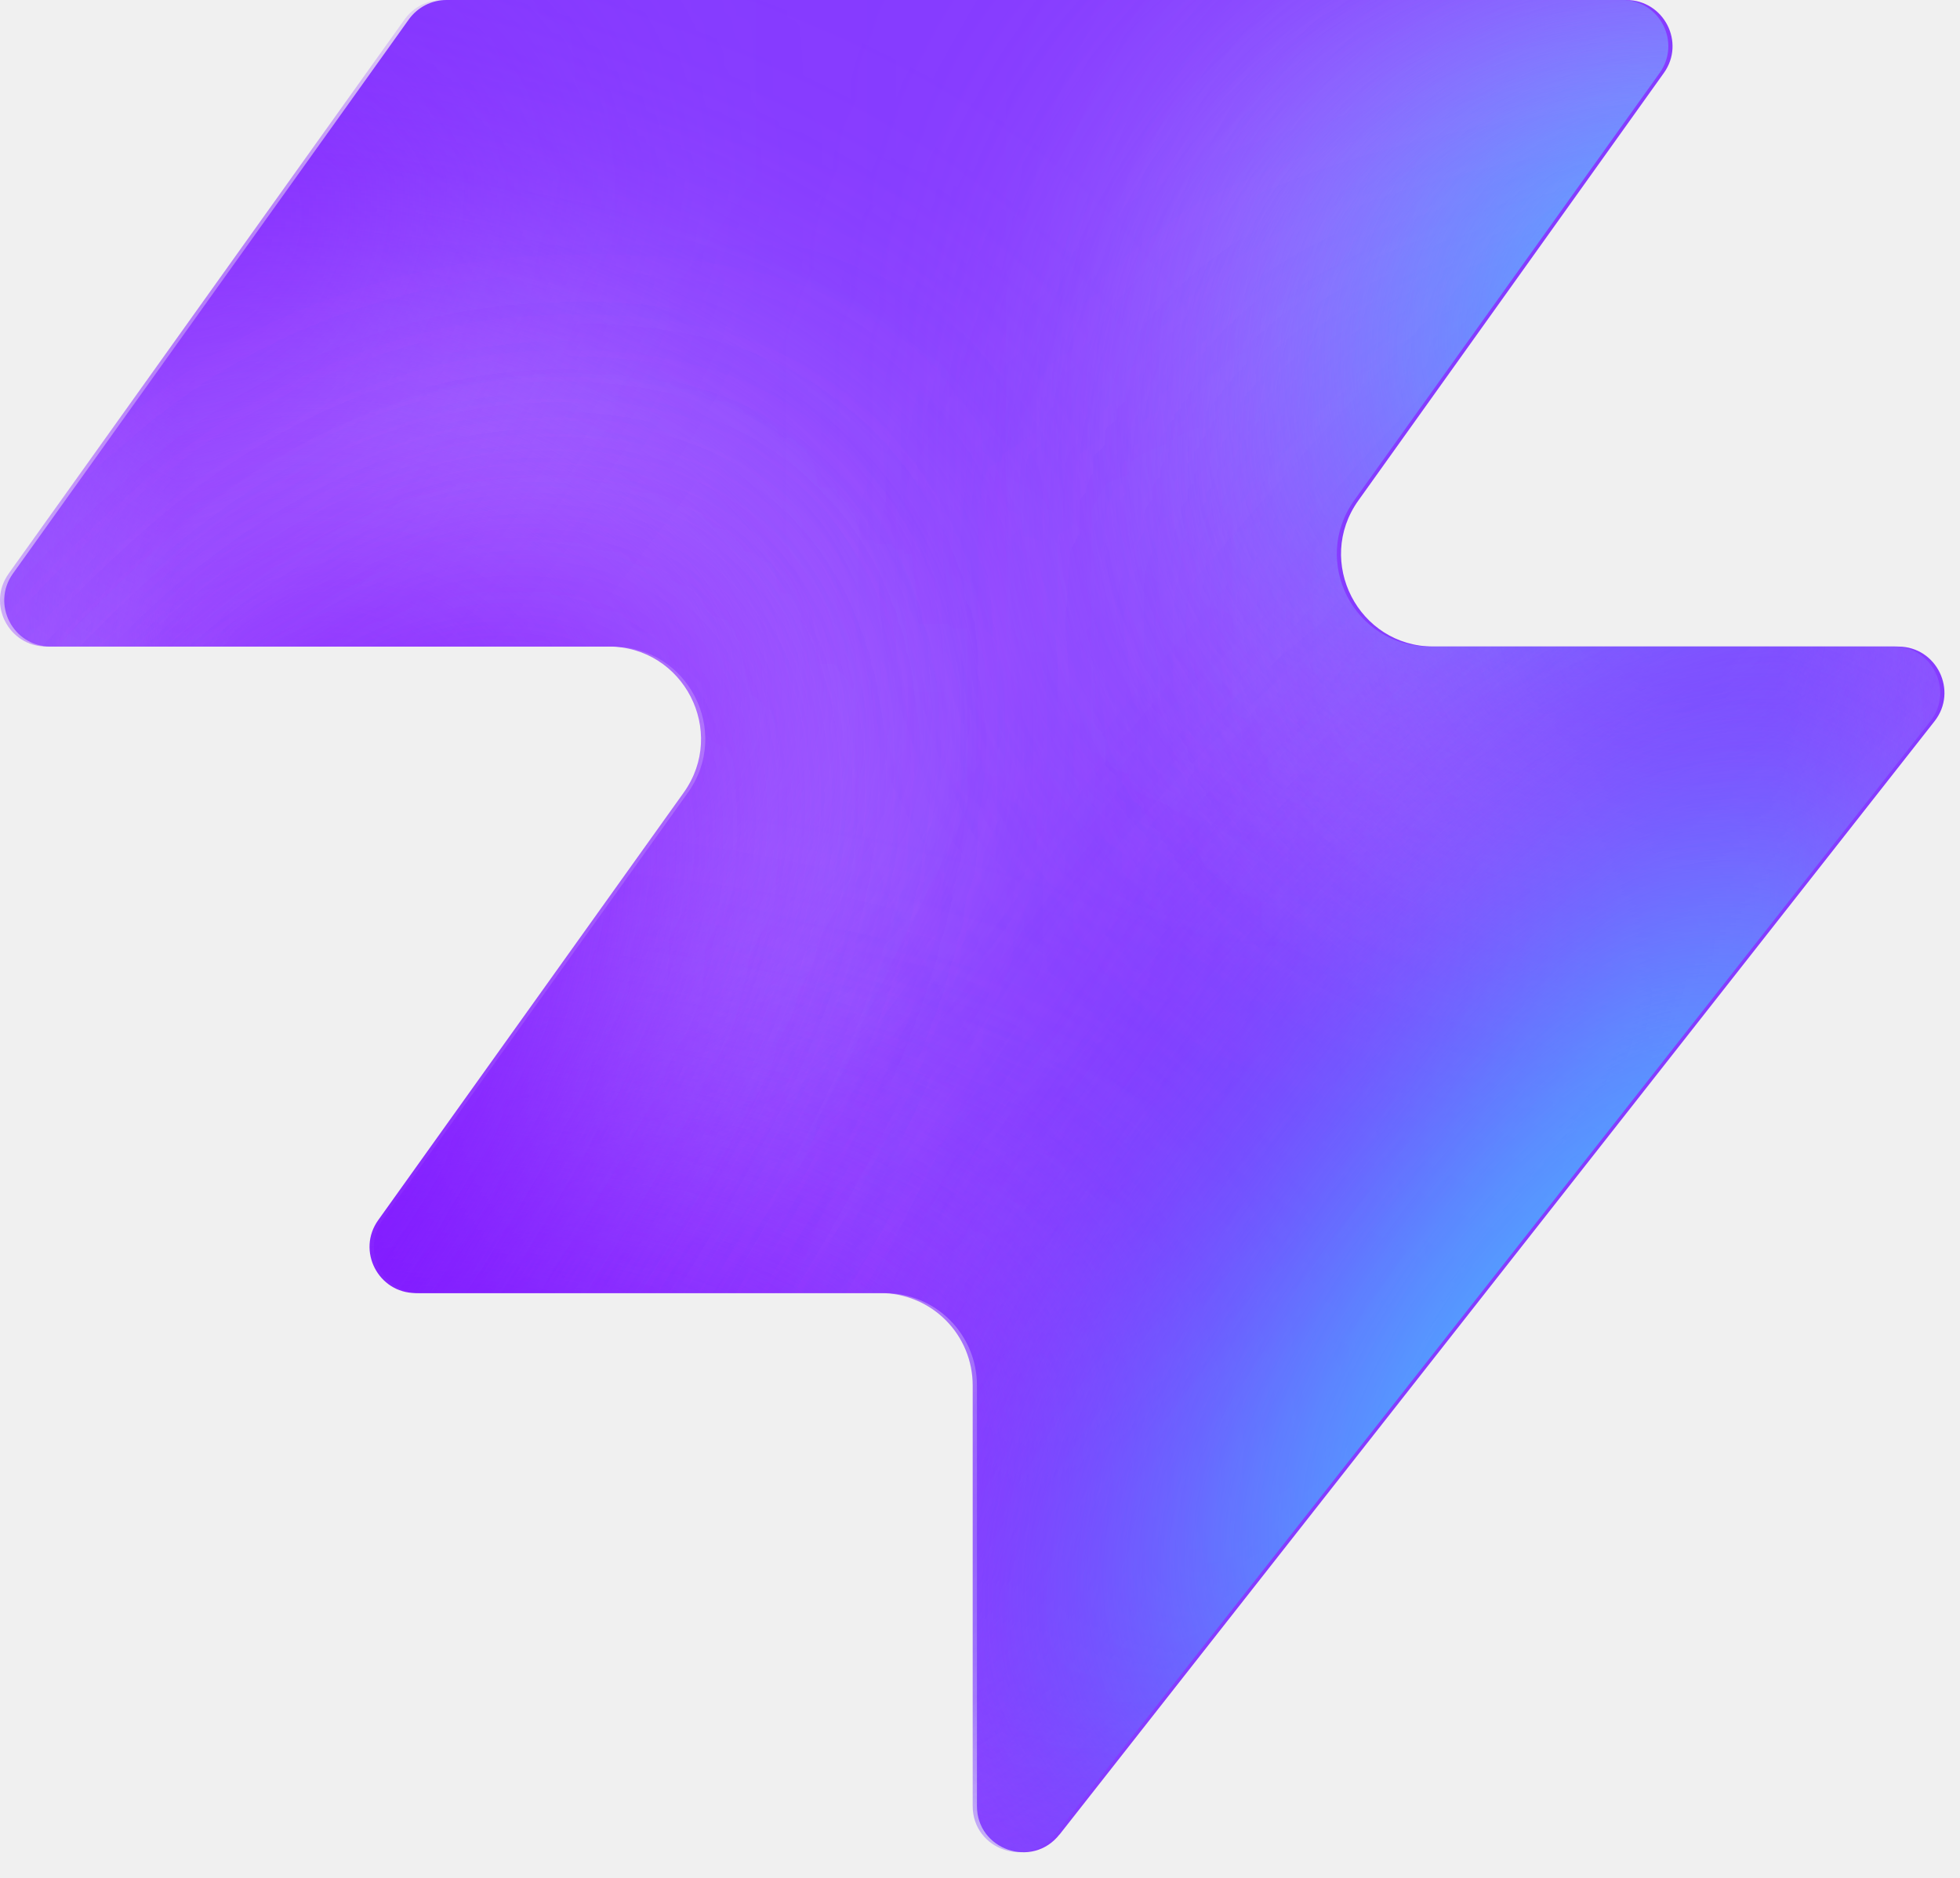
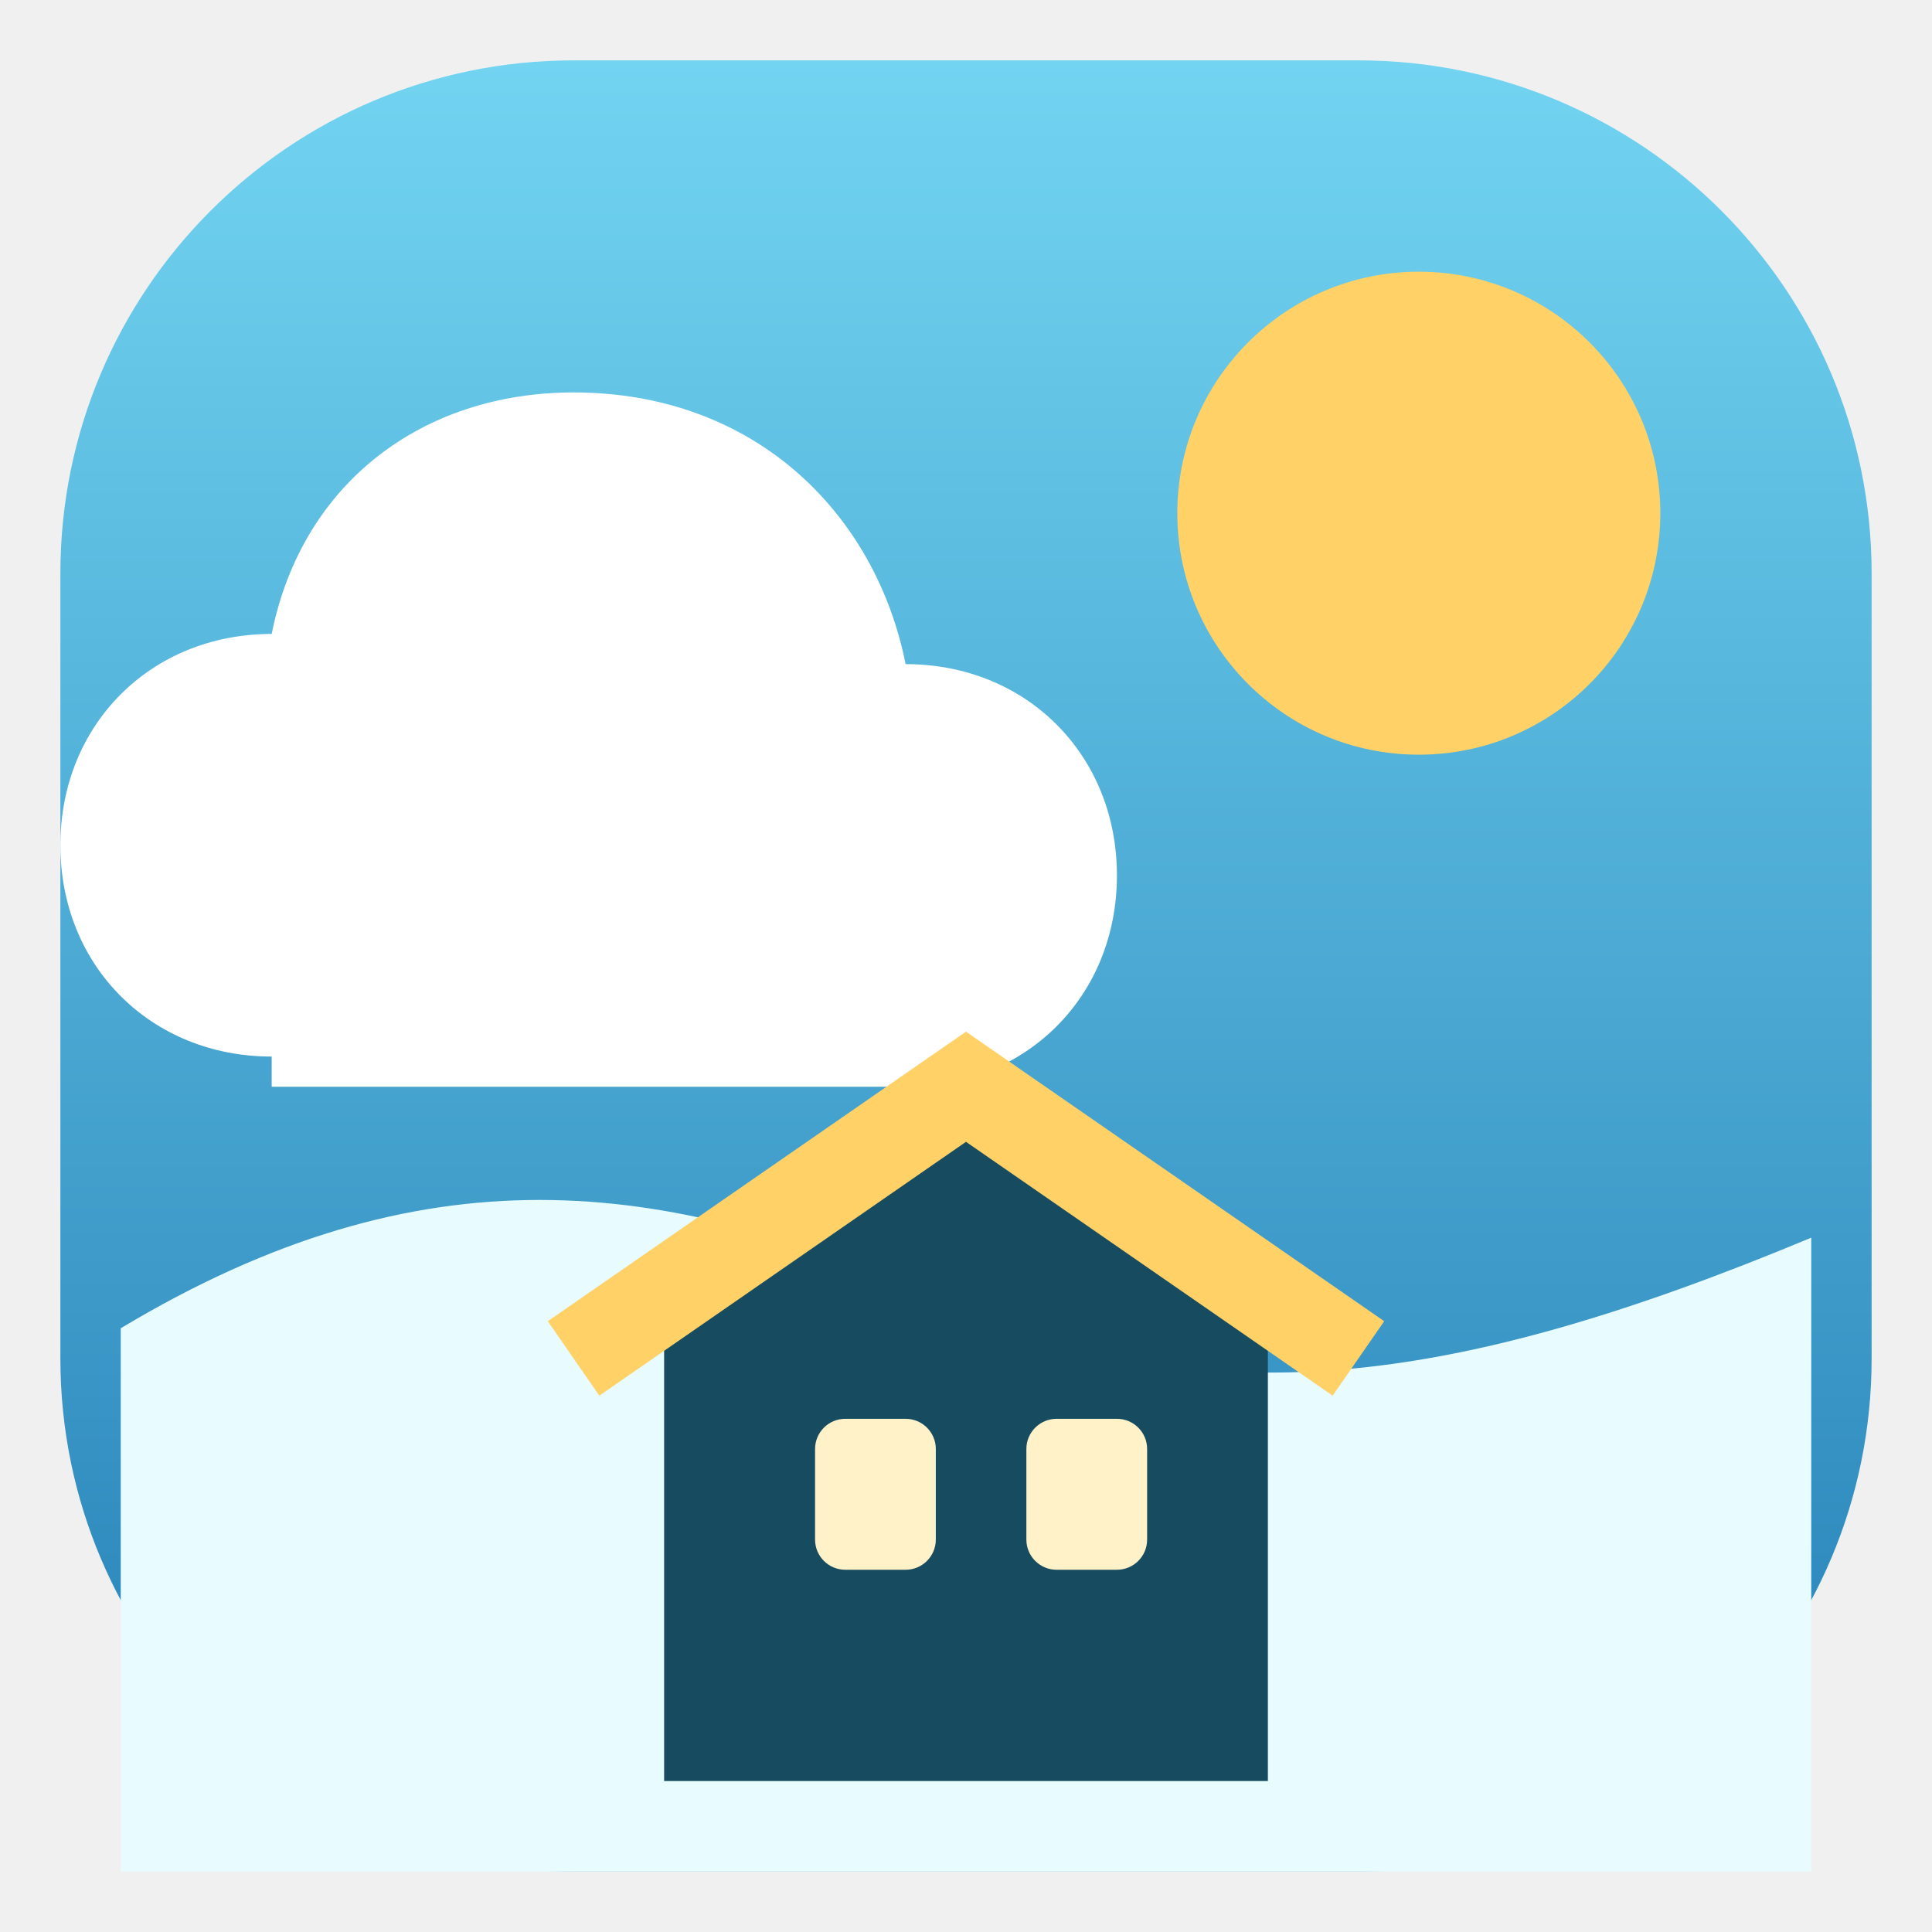
- <svg xmlns="http://www.w3.org/2000/svg" width="48" height="46" fill="none" viewBox="0 0 48 46">
-   <path fill="#863bff" d="M25.946 44.938c-.664.845-2.021.375-2.021-.698V33.937a2.26 2.26 0 0 0-2.262-2.262H10.287c-.92 0-1.456-1.04-.92-1.788l7.48-10.471c1.07-1.497 0-3.578-1.842-3.578H1.237c-.92 0-1.456-1.04-.92-1.788L10.013.474c.214-.297.556-.474.92-.474h28.894c.92 0 1.456 1.04.92 1.788l-7.48 10.471c-1.07 1.498 0 3.579 1.842 3.579h11.377c.943 0 1.473 1.088.89 1.83L25.947 44.94z" style="fill:#863bff;fill:color(display-p3 .525 .23 1);fill-opacity:1" />
-   <mask id="a" width="48" height="46" x="0" y="0" maskUnits="userSpaceOnUse" style="mask-type:alpha">
-     <path fill="#000" d="M25.842 44.938c-.664.844-2.021.375-2.021-.698V33.937a2.26 2.26 0 0 0-2.262-2.262H10.183c-.92 0-1.456-1.04-.92-1.788l7.48-10.471c1.07-1.498 0-3.579-1.842-3.579H1.133c-.92 0-1.456-1.04-.92-1.787L9.91.473c.214-.297.556-.474.92-.474h28.894c.92 0 1.456 1.04.92 1.788l-7.48 10.471c-1.07 1.498 0 3.578 1.842 3.578h11.377c.943 0 1.473 1.088.89 1.832L25.843 44.94z" style="fill:#000;fill-opacity:1" />
-   </mask>
-   <g mask="url(#a)">
-     <g filter="url(#b)">
-       <ellipse cx="5.508" cy="14.704" fill="#ede6ff" rx="5.508" ry="14.704" style="fill:#ede6ff;fill:color(display-p3 .927 .903 1);fill-opacity:1" transform="matrix(.00324 1 1 -.00324 -4.47 31.516)" />
-     </g>
-     <g filter="url(#c)">
-       <ellipse cx="10.399" cy="29.851" fill="#ede6ff" rx="10.399" ry="29.851" style="fill:#ede6ff;fill:color(display-p3 .927 .903 1);fill-opacity:1" transform="matrix(.00324 1 1 -.00324 -39.328 7.883)" />
-     </g>
-     <g filter="url(#d)">
-       <ellipse cx="5.508" cy="30.487" fill="#7e14ff" rx="5.508" ry="30.487" style="fill:#7e14ff;fill:color(display-p3 .492 .077 1);fill-opacity:1" transform="rotate(89.814 -25.913 -14.639)scale(1 -1)" />
-     </g>
-     <g filter="url(#e)">
-       <ellipse cx="5.508" cy="30.599" fill="#7e14ff" rx="5.508" ry="30.599" style="fill:#7e14ff;fill:color(display-p3 .492 .077 1);fill-opacity:1" transform="rotate(89.814 -32.644 -3.334)scale(1 -1)" />
-     </g>
-     <g filter="url(#f)">
-       <ellipse cx="5.508" cy="30.599" fill="#7e14ff" rx="5.508" ry="30.599" style="fill:#7e14ff;fill:color(display-p3 .492 .077 1);fill-opacity:1" transform="matrix(.00324 1 1 -.00324 -34.34 30.47)" />
-     </g>
-     <g filter="url(#g)">
-       <ellipse cx="14.072" cy="22.078" fill="#ede6ff" rx="14.072" ry="22.078" style="fill:#ede6ff;fill:color(display-p3 .927 .903 1);fill-opacity:1" transform="rotate(93.35 24.506 48.493)scale(-1 1)" />
-     </g>
-     <g filter="url(#h)">
-       <ellipse cx="3.47" cy="21.501" fill="#7e14ff" rx="3.47" ry="21.501" style="fill:#7e14ff;fill:color(display-p3 .492 .077 1);fill-opacity:1" transform="rotate(89.009 28.708 47.59)scale(-1 1)" />
-     </g>
-     <g filter="url(#i)">
-       <ellipse cx="3.47" cy="21.501" fill="#7e14ff" rx="3.47" ry="21.501" style="fill:#7e14ff;fill:color(display-p3 .492 .077 1);fill-opacity:1" transform="rotate(89.009 28.708 47.59)scale(-1 1)" />
-     </g>
-     <g filter="url(#j)">
-       <ellipse cx=".387" cy="8.972" fill="#7e14ff" rx="4.407" ry="29.108" style="fill:#7e14ff;fill:color(display-p3 .492 .077 1);fill-opacity:1" transform="rotate(39.51 .387 8.972)" />
-     </g>
-     <g filter="url(#k)">
-       <ellipse cx="47.523" cy="-6.092" fill="#7e14ff" rx="4.407" ry="29.108" style="fill:#7e14ff;fill:color(display-p3 .492 .077 1);fill-opacity:1" transform="rotate(37.892 47.523 -6.092)" />
-     </g>
-     <g filter="url(#l)">
-       <ellipse cx="41.412" cy="6.333" fill="#47bfff" rx="5.971" ry="9.665" style="fill:#47bfff;fill:color(display-p3 .28 .748 1);fill-opacity:1" transform="rotate(37.892 41.412 6.333)" />
-     </g>
-     <g filter="url(#m)">
-       <ellipse cx="-1.879" cy="38.332" fill="#7e14ff" rx="4.407" ry="29.108" style="fill:#7e14ff;fill:color(display-p3 .492 .077 1);fill-opacity:1" transform="rotate(37.892 -1.88 38.332)" />
-     </g>
-     <g filter="url(#n)">
-       <ellipse cx="-1.879" cy="38.332" fill="#7e14ff" rx="4.407" ry="29.108" style="fill:#7e14ff;fill:color(display-p3 .492 .077 1);fill-opacity:1" transform="rotate(37.892 -1.88 38.332)" />
-     </g>
-     <g filter="url(#o)">
-       <ellipse cx="35.651" cy="29.907" fill="#7e14ff" rx="4.407" ry="29.108" style="fill:#7e14ff;fill:color(display-p3 .492 .077 1);fill-opacity:1" transform="rotate(37.892 35.651 29.907)" />
-     </g>
-     <g filter="url(#p)">
-       <ellipse cx="38.418" cy="32.4" fill="#47bfff" rx="5.971" ry="15.297" style="fill:#47bfff;fill:color(display-p3 .28 .748 1);fill-opacity:1" transform="rotate(37.892 38.418 32.4)" />
-     </g>
-   </g>
+ <svg xmlns="http://www.w3.org/2000/svg" viewBox="0 0 64 64">
  <defs>
-     <filter id="b" width="60.045" height="41.654" x="-19.77" y="16.149" color-interpolation-filters="sRGB" filterUnits="userSpaceOnUse">
-       <feFlood flood-opacity="0" result="BackgroundImageFix" />
-       <feBlend in="SourceGraphic" in2="BackgroundImageFix" result="shape" />
-       <feGaussianBlur result="effect1_foregroundBlur_2002_17158" stdDeviation="7.659" />
-     </filter>
-     <filter id="c" width="90.34" height="51.437" x="-54.613" y="-7.533" color-interpolation-filters="sRGB" filterUnits="userSpaceOnUse">
-       <feFlood flood-opacity="0" result="BackgroundImageFix" />
-       <feBlend in="SourceGraphic" in2="BackgroundImageFix" result="shape" />
-       <feGaussianBlur result="effect1_foregroundBlur_2002_17158" stdDeviation="7.659" />
-     </filter>
-     <filter id="d" width="79.355" height="29.4" x="-49.64" y="2.03" color-interpolation-filters="sRGB" filterUnits="userSpaceOnUse">
-       <feFlood flood-opacity="0" result="BackgroundImageFix" />
-       <feBlend in="SourceGraphic" in2="BackgroundImageFix" result="shape" />
-       <feGaussianBlur result="effect1_foregroundBlur_2002_17158" stdDeviation="4.596" />
-     </filter>
-     <filter id="e" width="79.579" height="29.4" x="-45.045" y="20.029" color-interpolation-filters="sRGB" filterUnits="userSpaceOnUse">
-       <feFlood flood-opacity="0" result="BackgroundImageFix" />
-       <feBlend in="SourceGraphic" in2="BackgroundImageFix" result="shape" />
-       <feGaussianBlur result="effect1_foregroundBlur_2002_17158" stdDeviation="4.596" />
-     </filter>
-     <filter id="f" width="79.579" height="29.4" x="-43.513" y="21.178" color-interpolation-filters="sRGB" filterUnits="userSpaceOnUse">
-       <feFlood flood-opacity="0" result="BackgroundImageFix" />
-       <feBlend in="SourceGraphic" in2="BackgroundImageFix" result="shape" />
-       <feGaussianBlur result="effect1_foregroundBlur_2002_17158" stdDeviation="4.596" />
-     </filter>
-     <filter id="g" width="74.749" height="58.852" x="15.756" y="-17.901" color-interpolation-filters="sRGB" filterUnits="userSpaceOnUse">
-       <feFlood flood-opacity="0" result="BackgroundImageFix" />
-       <feBlend in="SourceGraphic" in2="BackgroundImageFix" result="shape" />
-       <feGaussianBlur result="effect1_foregroundBlur_2002_17158" stdDeviation="7.659" />
-     </filter>
-     <filter id="h" width="61.377" height="25.362" x="23.548" y="2.284" color-interpolation-filters="sRGB" filterUnits="userSpaceOnUse">
-       <feFlood flood-opacity="0" result="BackgroundImageFix" />
-       <feBlend in="SourceGraphic" in2="BackgroundImageFix" result="shape" />
-       <feGaussianBlur result="effect1_foregroundBlur_2002_17158" stdDeviation="4.596" />
-     </filter>
-     <filter id="i" width="61.377" height="25.362" x="23.548" y="2.284" color-interpolation-filters="sRGB" filterUnits="userSpaceOnUse">
-       <feFlood flood-opacity="0" result="BackgroundImageFix" />
-       <feBlend in="SourceGraphic" in2="BackgroundImageFix" result="shape" />
-       <feGaussianBlur result="effect1_foregroundBlur_2002_17158" stdDeviation="4.596" />
-     </filter>
-     <filter id="j" width="56.045" height="63.649" x="-27.636" y="-22.853" color-interpolation-filters="sRGB" filterUnits="userSpaceOnUse">
-       <feFlood flood-opacity="0" result="BackgroundImageFix" />
-       <feBlend in="SourceGraphic" in2="BackgroundImageFix" result="shape" />
-       <feGaussianBlur result="effect1_foregroundBlur_2002_17158" stdDeviation="4.596" />
-     </filter>
-     <filter id="k" width="54.814" height="64.646" x="20.116" y="-38.415" color-interpolation-filters="sRGB" filterUnits="userSpaceOnUse">
-       <feFlood flood-opacity="0" result="BackgroundImageFix" />
-       <feBlend in="SourceGraphic" in2="BackgroundImageFix" result="shape" />
-       <feGaussianBlur result="effect1_foregroundBlur_2002_17158" stdDeviation="4.596" />
-     </filter>
-     <filter id="l" width="33.541" height="35.313" x="24.641" y="-11.323" color-interpolation-filters="sRGB" filterUnits="userSpaceOnUse">
-       <feFlood flood-opacity="0" result="BackgroundImageFix" />
-       <feBlend in="SourceGraphic" in2="BackgroundImageFix" result="shape" />
-       <feGaussianBlur result="effect1_foregroundBlur_2002_17158" stdDeviation="4.596" />
-     </filter>
-     <filter id="m" width="54.814" height="64.646" x="-29.286" y="6.009" color-interpolation-filters="sRGB" filterUnits="userSpaceOnUse">
-       <feFlood flood-opacity="0" result="BackgroundImageFix" />
-       <feBlend in="SourceGraphic" in2="BackgroundImageFix" result="shape" />
-       <feGaussianBlur result="effect1_foregroundBlur_2002_17158" stdDeviation="4.596" />
-     </filter>
-     <filter id="n" width="54.814" height="64.646" x="-29.286" y="6.009" color-interpolation-filters="sRGB" filterUnits="userSpaceOnUse">
-       <feFlood flood-opacity="0" result="BackgroundImageFix" />
-       <feBlend in="SourceGraphic" in2="BackgroundImageFix" result="shape" />
-       <feGaussianBlur result="effect1_foregroundBlur_2002_17158" stdDeviation="4.596" />
-     </filter>
-     <filter id="o" width="54.814" height="64.646" x="8.244" y="-2.416" color-interpolation-filters="sRGB" filterUnits="userSpaceOnUse">
-       <feFlood flood-opacity="0" result="BackgroundImageFix" />
-       <feBlend in="SourceGraphic" in2="BackgroundImageFix" result="shape" />
-       <feGaussianBlur result="effect1_foregroundBlur_2002_17158" stdDeviation="4.596" />
-     </filter>
-     <filter id="p" width="39.409" height="43.623" x="18.713" y="10.588" color-interpolation-filters="sRGB" filterUnits="userSpaceOnUse">
-       <feFlood flood-opacity="0" result="BackgroundImageFix" />
-       <feBlend in="SourceGraphic" in2="BackgroundImageFix" result="shape" />
-       <feGaussianBlur result="effect1_foregroundBlur_2002_17158" stdDeviation="4.596" />
-     </filter>
+     <linearGradient id="sky" x1="0" y1="0" x2="0" y2="1">
+       <stop offset="0%" stop-color="#72d4f1" />
+       <stop offset="100%" stop-color="#247eb5" />
+     </linearGradient>
  </defs>
+   <rect x="2" y="2" width="60" height="60" rx="17" fill="url(#sky)" />
+   <circle cx="47" cy="17" r="8" fill="#ffd166" />
+   <path d="M9 35c-4 0-7-3-7-7s3-7 7-7c1-5 5-8 10-8 6 0 10 4 11 9 4 0 7 3 7 7s-3 7-7 7H9z" fill="#fff" />
+   <path d="M4 44c10-6 18-5 27-1s17 3 29-2v21H4z" fill="#e8fbff" />
+   <path d="M22 59V44l10-7 10 7v15z" fill="#174c60" />
+   <path d="M19 45l13-9 13 9" fill="none" stroke="#ffd166" stroke-width="3" />
+   <rect x="27" y="47" width="4" height="5" rx="1" fill="#fff2c9" />
+   <rect x="34" y="47" width="4" height="5" rx="1" fill="#fff2c9" />
</svg>
